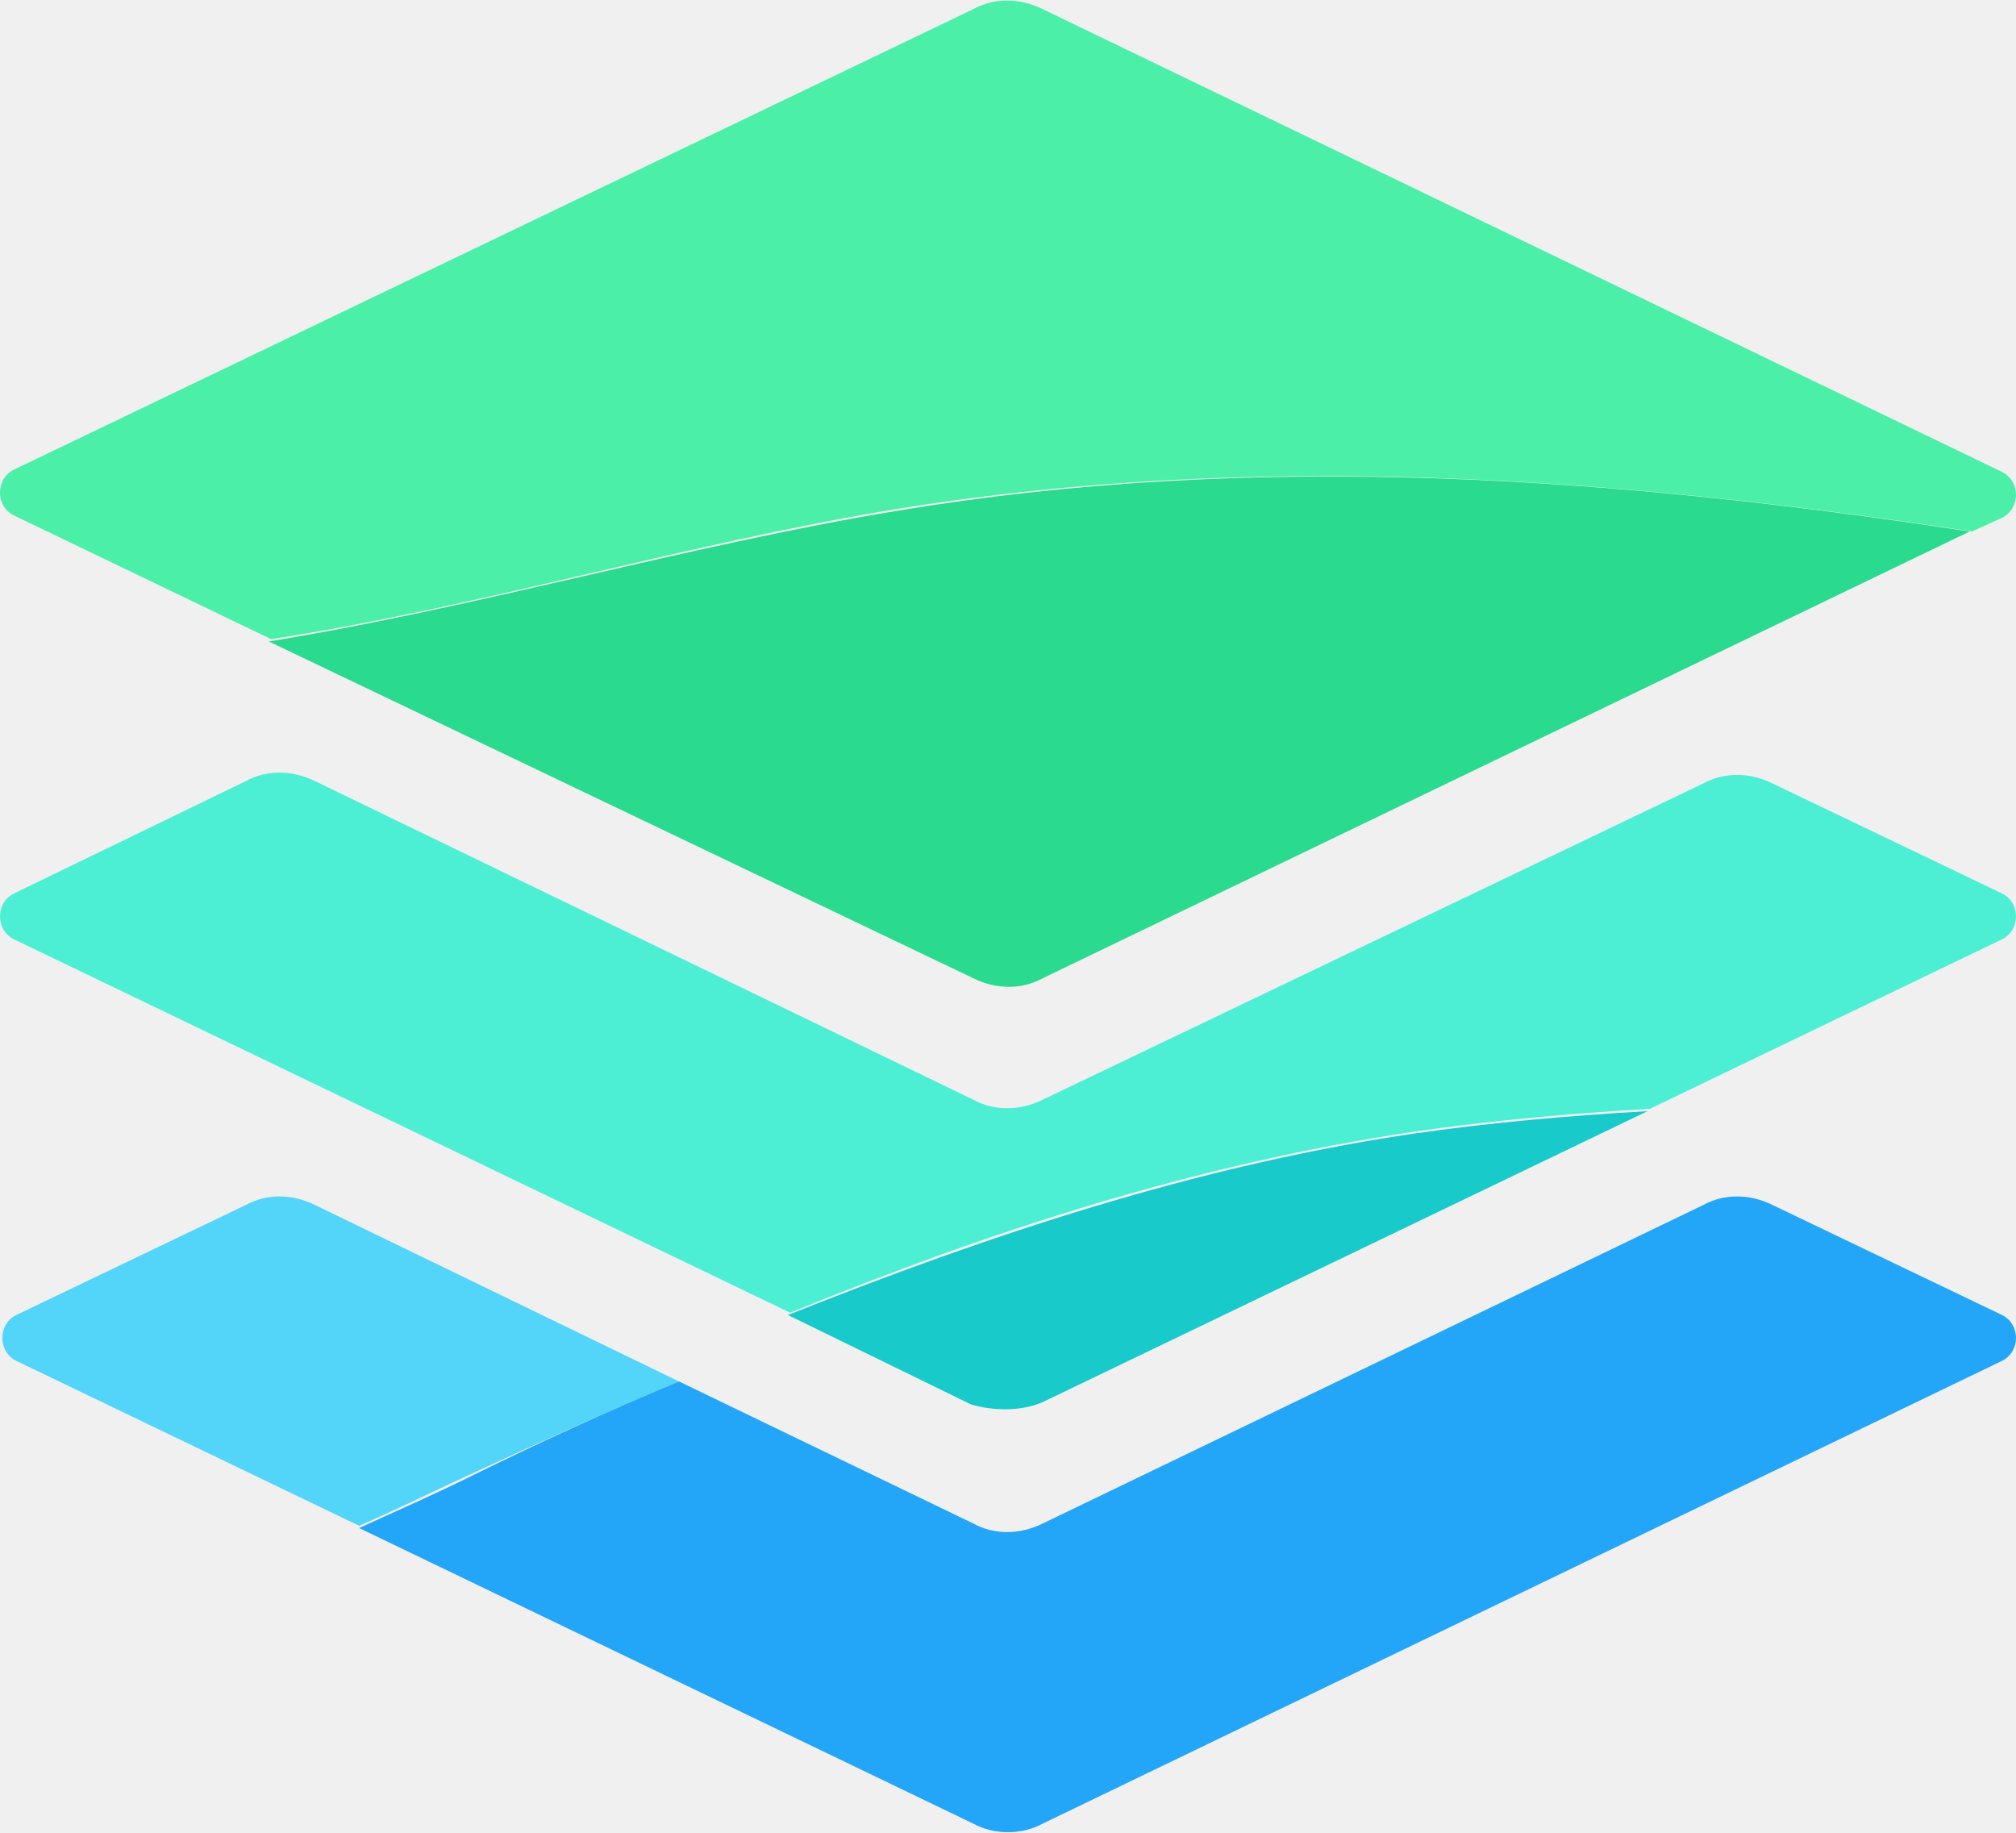
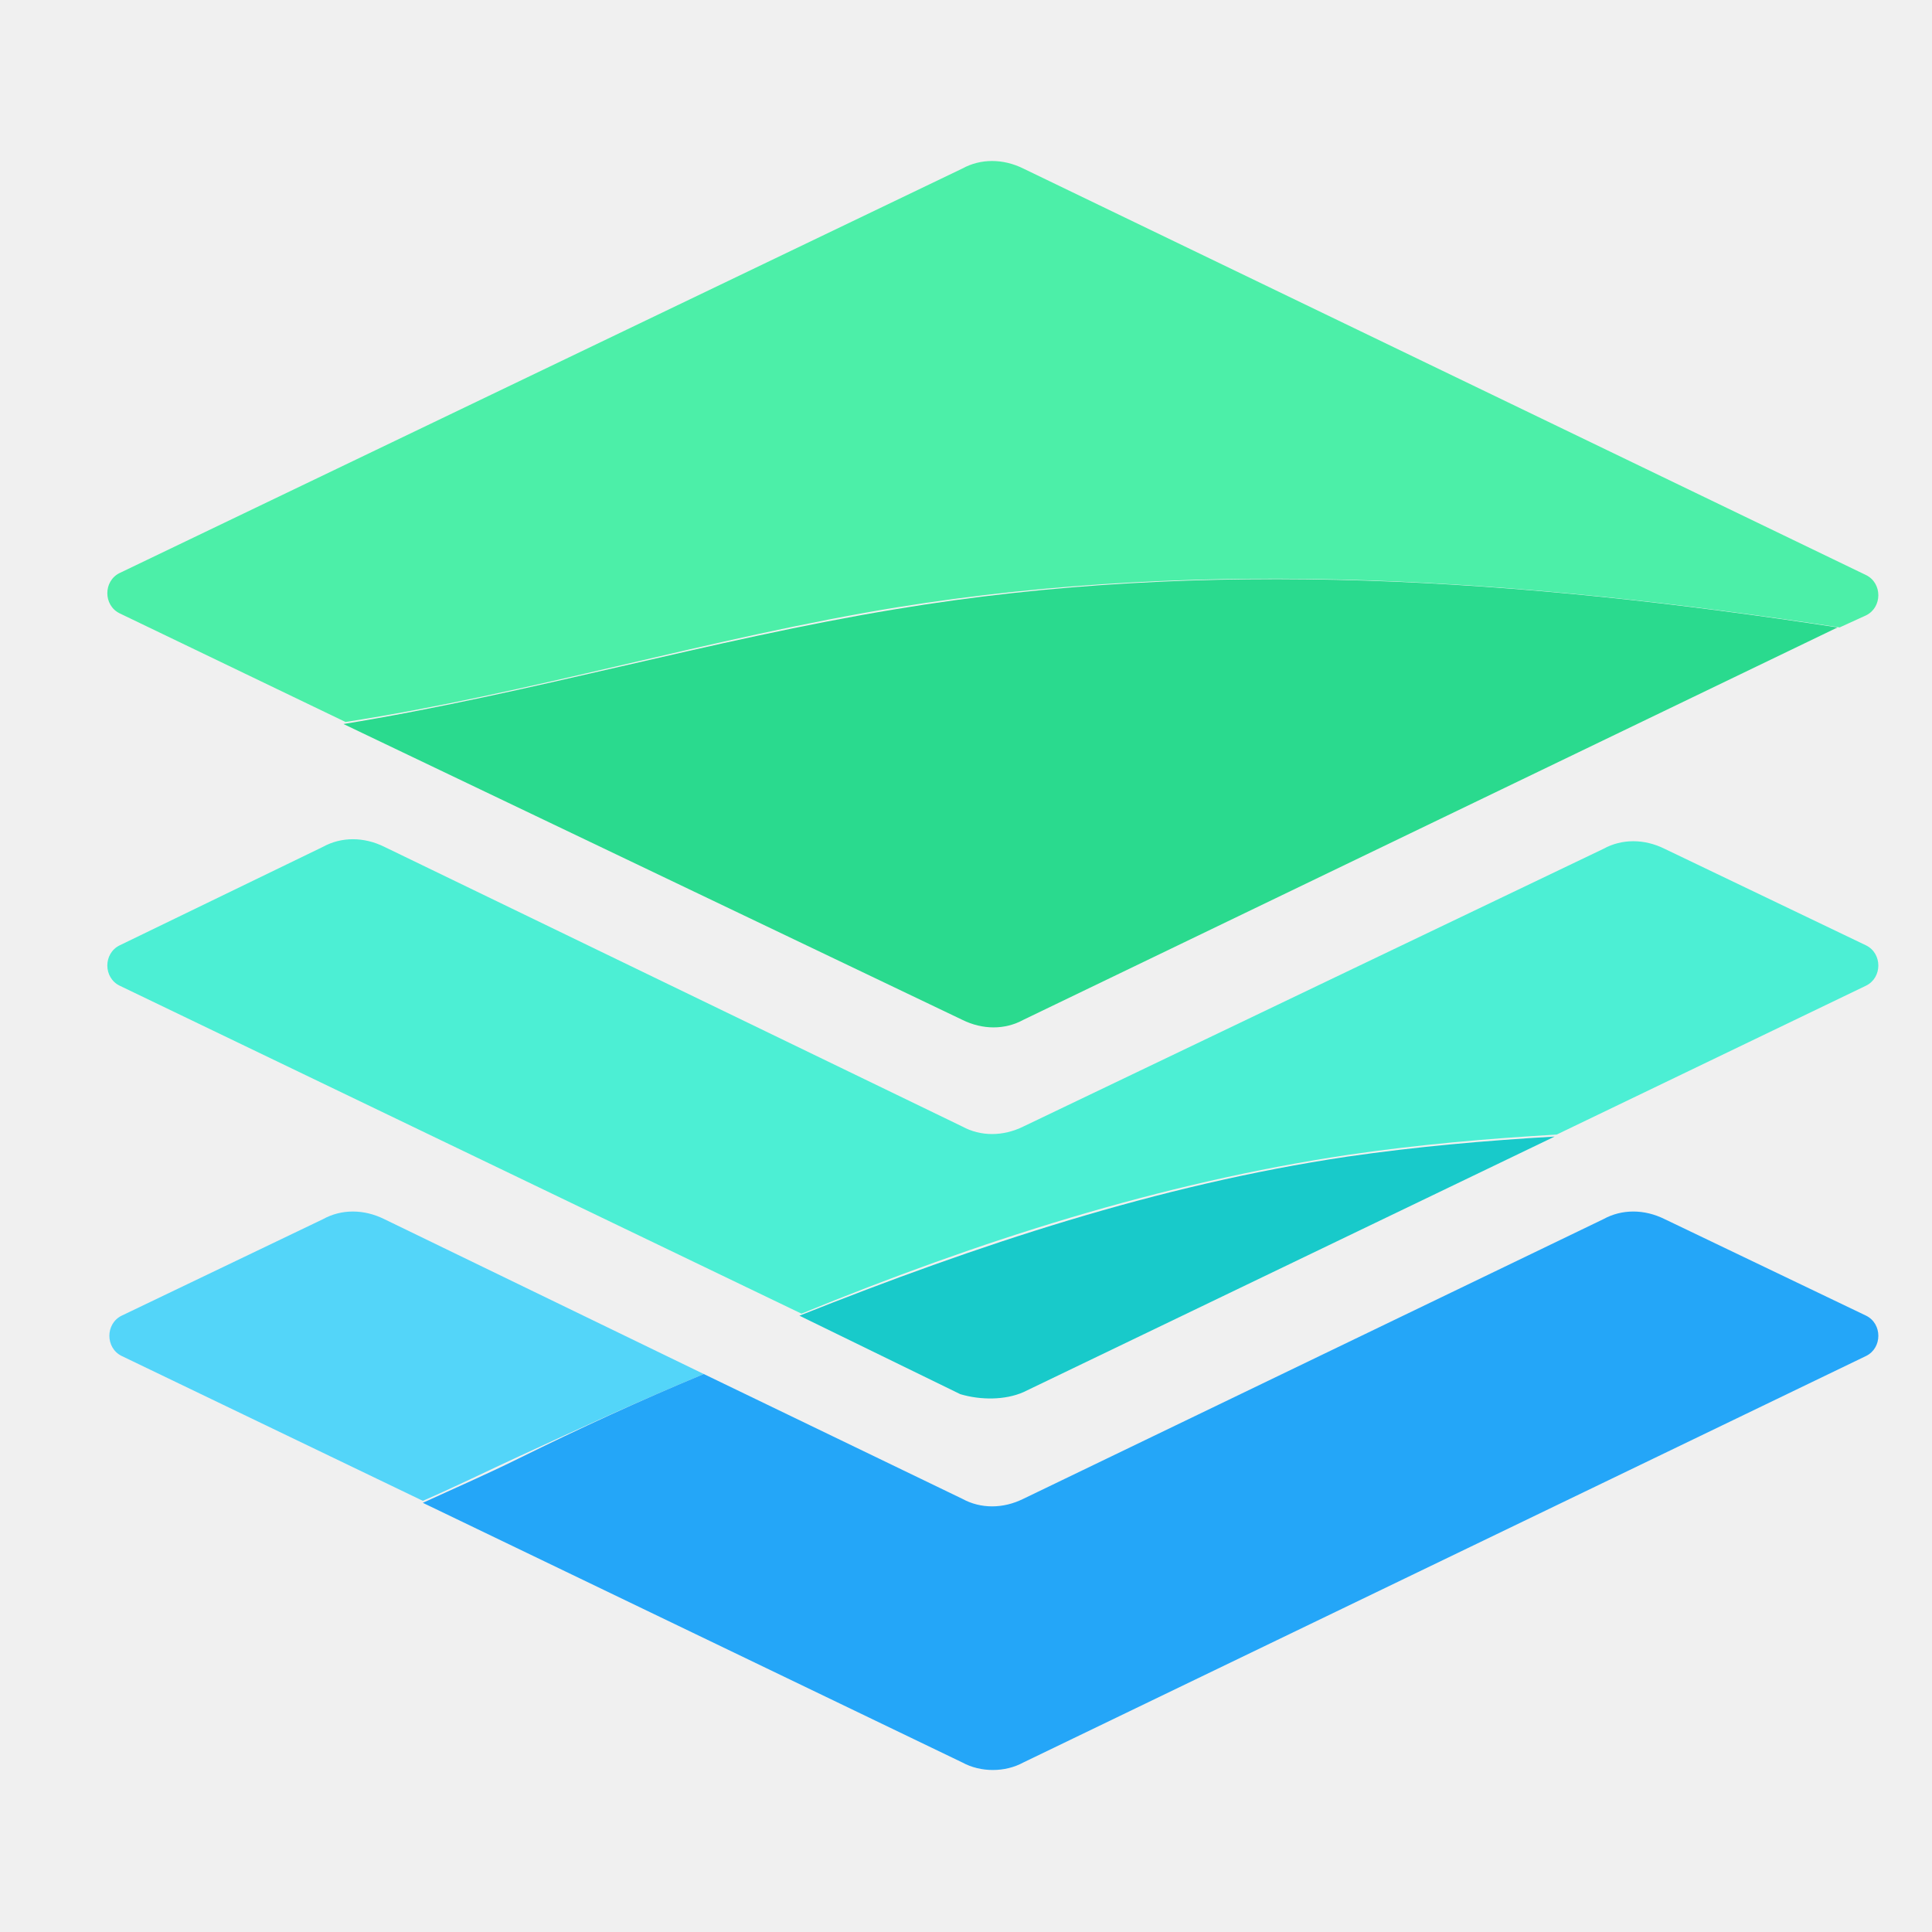
- <svg xmlns="http://www.w3.org/2000/svg" width="33" height="30" viewBox="0 0 33 30" fill="none">
-   <g clip-path="url(#clip0_180_1441)">
-     <path d="M17.069 16.012L32.241 8.7C26.362 7.8 20.521 7.387 14.679 8.362C11.265 8.925 7.852 9.937 4.4 10.5L15.931 16.012C16.31 16.2 16.728 16.2 17.069 16.012Z" fill="#2ADA8E" />
-     <path d="M32.279 8.7L32.772 8.475C33.076 8.325 33.076 7.875 32.772 7.725L17.069 0.15C16.69 -0.038 16.272 -0.038 15.931 0.15L0.228 7.687C-0.076 7.837 -0.076 8.287 0.228 8.437L4.438 10.462C7.852 9.937 11.265 8.887 14.717 8.325C20.559 7.387 26.4 7.8 32.279 8.7Z" fill="#4CEFA8" />
-     <path d="M11.114 22.612L5.159 19.725C4.779 19.537 4.362 19.537 4.021 19.725L0.266 21.525C-0.038 21.675 -0.038 22.125 0.266 22.275L5.879 24.975C6.486 24.712 7.093 24.412 7.662 24.15C8.8 23.625 9.938 23.1 11.114 22.612Z" fill="#53D5F9" />
-     <path d="M27.007 18.15L32.772 15.375C33.076 15.225 33.076 14.775 32.772 14.625L29.017 12.825C28.638 12.637 28.221 12.637 27.879 12.825L17.069 18C16.69 18.187 16.272 18.187 15.931 18L5.159 12.787C4.779 12.6 4.362 12.6 4.021 12.787L0.228 14.625C-0.076 14.775 -0.076 15.225 0.228 15.375L12.934 21.487C16.235 20.137 19.61 19.05 23.138 18.525C24.428 18.337 25.717 18.225 27.007 18.15Z" fill="#4CEFD4" />
-     <path d="M17.069 29.85L32.772 22.275C33.076 22.125 33.076 21.675 32.772 21.525L29.017 19.725C28.638 19.537 28.221 19.537 27.879 19.725L17.069 24.937C16.69 25.125 16.272 25.125 15.931 24.937L11.114 22.612C9.938 23.1 8.8 23.625 7.662 24.187C7.055 24.487 6.448 24.75 5.879 25.012L15.931 29.85C16.272 30.037 16.728 30.037 17.069 29.85Z" fill="#24A6F8" />
-     <path d="M17.069 22.95L26.969 18.188C25.679 18.262 24.39 18.375 23.1 18.562C19.573 19.087 16.197 20.212 12.897 21.525L15.893 22.988C16.273 23.1 16.728 23.1 17.069 22.95Z" fill="#18CACA" />
-   </g>
-   <defs>
-     <clipPath id="clip0_180_1441">
-       <rect width="33" height="30" fill="white" />
-     </clipPath>
-   </defs>
+ <svg xmlns="http://www.w3.org/2000/svg" width="36" height="36" viewBox="0 0 36 36" fill="none">
+   <path d="M19.069 19.003L34.241 11.691C28.362 10.791 22.521 10.378 16.679 11.353C13.265 11.916 9.852 12.928 6.4 13.491L17.931 19.003C18.31 19.191 18.727 19.191 19.069 19.003Z" fill="#2ADA8E" />
+   <path d="M34.279 11.691L34.772 11.466C35.076 11.316 35.076 10.866 34.772 10.716L19.069 3.141C18.69 2.953 18.272 2.953 17.931 3.141L2.228 10.678C1.924 10.828 1.924 11.278 2.228 11.428L6.438 13.453C9.852 12.928 13.265 11.878 16.717 11.316C22.559 10.378 28.4 10.791 34.279 11.691Z" fill="#4CEFA8" />
+   <path d="M13.114 25.603L7.159 22.716C6.779 22.528 6.362 22.528 6.021 22.716L2.266 24.516C1.962 24.666 1.962 25.116 2.266 25.266L7.879 27.966C8.486 27.703 9.093 27.403 9.662 27.141C10.8 26.616 11.938 26.091 13.114 25.603Z" fill="#53D5F9" />
+   <path d="M29.007 21.141L34.772 18.366C35.076 18.216 35.076 17.766 34.772 17.616L31.017 15.816C30.638 15.628 30.221 15.628 29.879 15.816L19.069 20.991C18.69 21.178 18.272 21.178 17.931 20.991L7.159 15.778C6.779 15.591 6.362 15.591 6.021 15.778L2.228 17.616C1.924 17.766 1.924 18.216 2.228 18.366L14.934 24.478C18.235 23.128 21.61 22.041 25.138 21.516C26.428 21.328 27.717 21.216 29.007 21.141Z" fill="#4CEFD4" />
+   <path d="M19.069 32.841L34.773 25.266C35.076 25.116 35.076 24.666 34.773 24.516L31.017 22.716C30.638 22.528 30.221 22.528 29.879 22.716L19.069 27.928C18.69 28.116 18.273 28.116 17.931 27.928L13.114 25.603C11.938 26.091 10.8 26.616 9.662 27.178C9.055 27.478 8.448 27.741 7.879 28.003L17.931 32.841C18.273 33.028 18.728 33.028 19.069 32.841Z" fill="#24A6F8" />
+   <path d="M19.069 25.941L28.969 21.178C27.679 21.253 26.39 21.366 25.1 21.553C21.572 22.078 18.197 23.203 14.896 24.516L17.893 25.978C18.272 26.091 18.727 26.091 19.069 25.941Z" fill="#18CACA" />
</svg>
